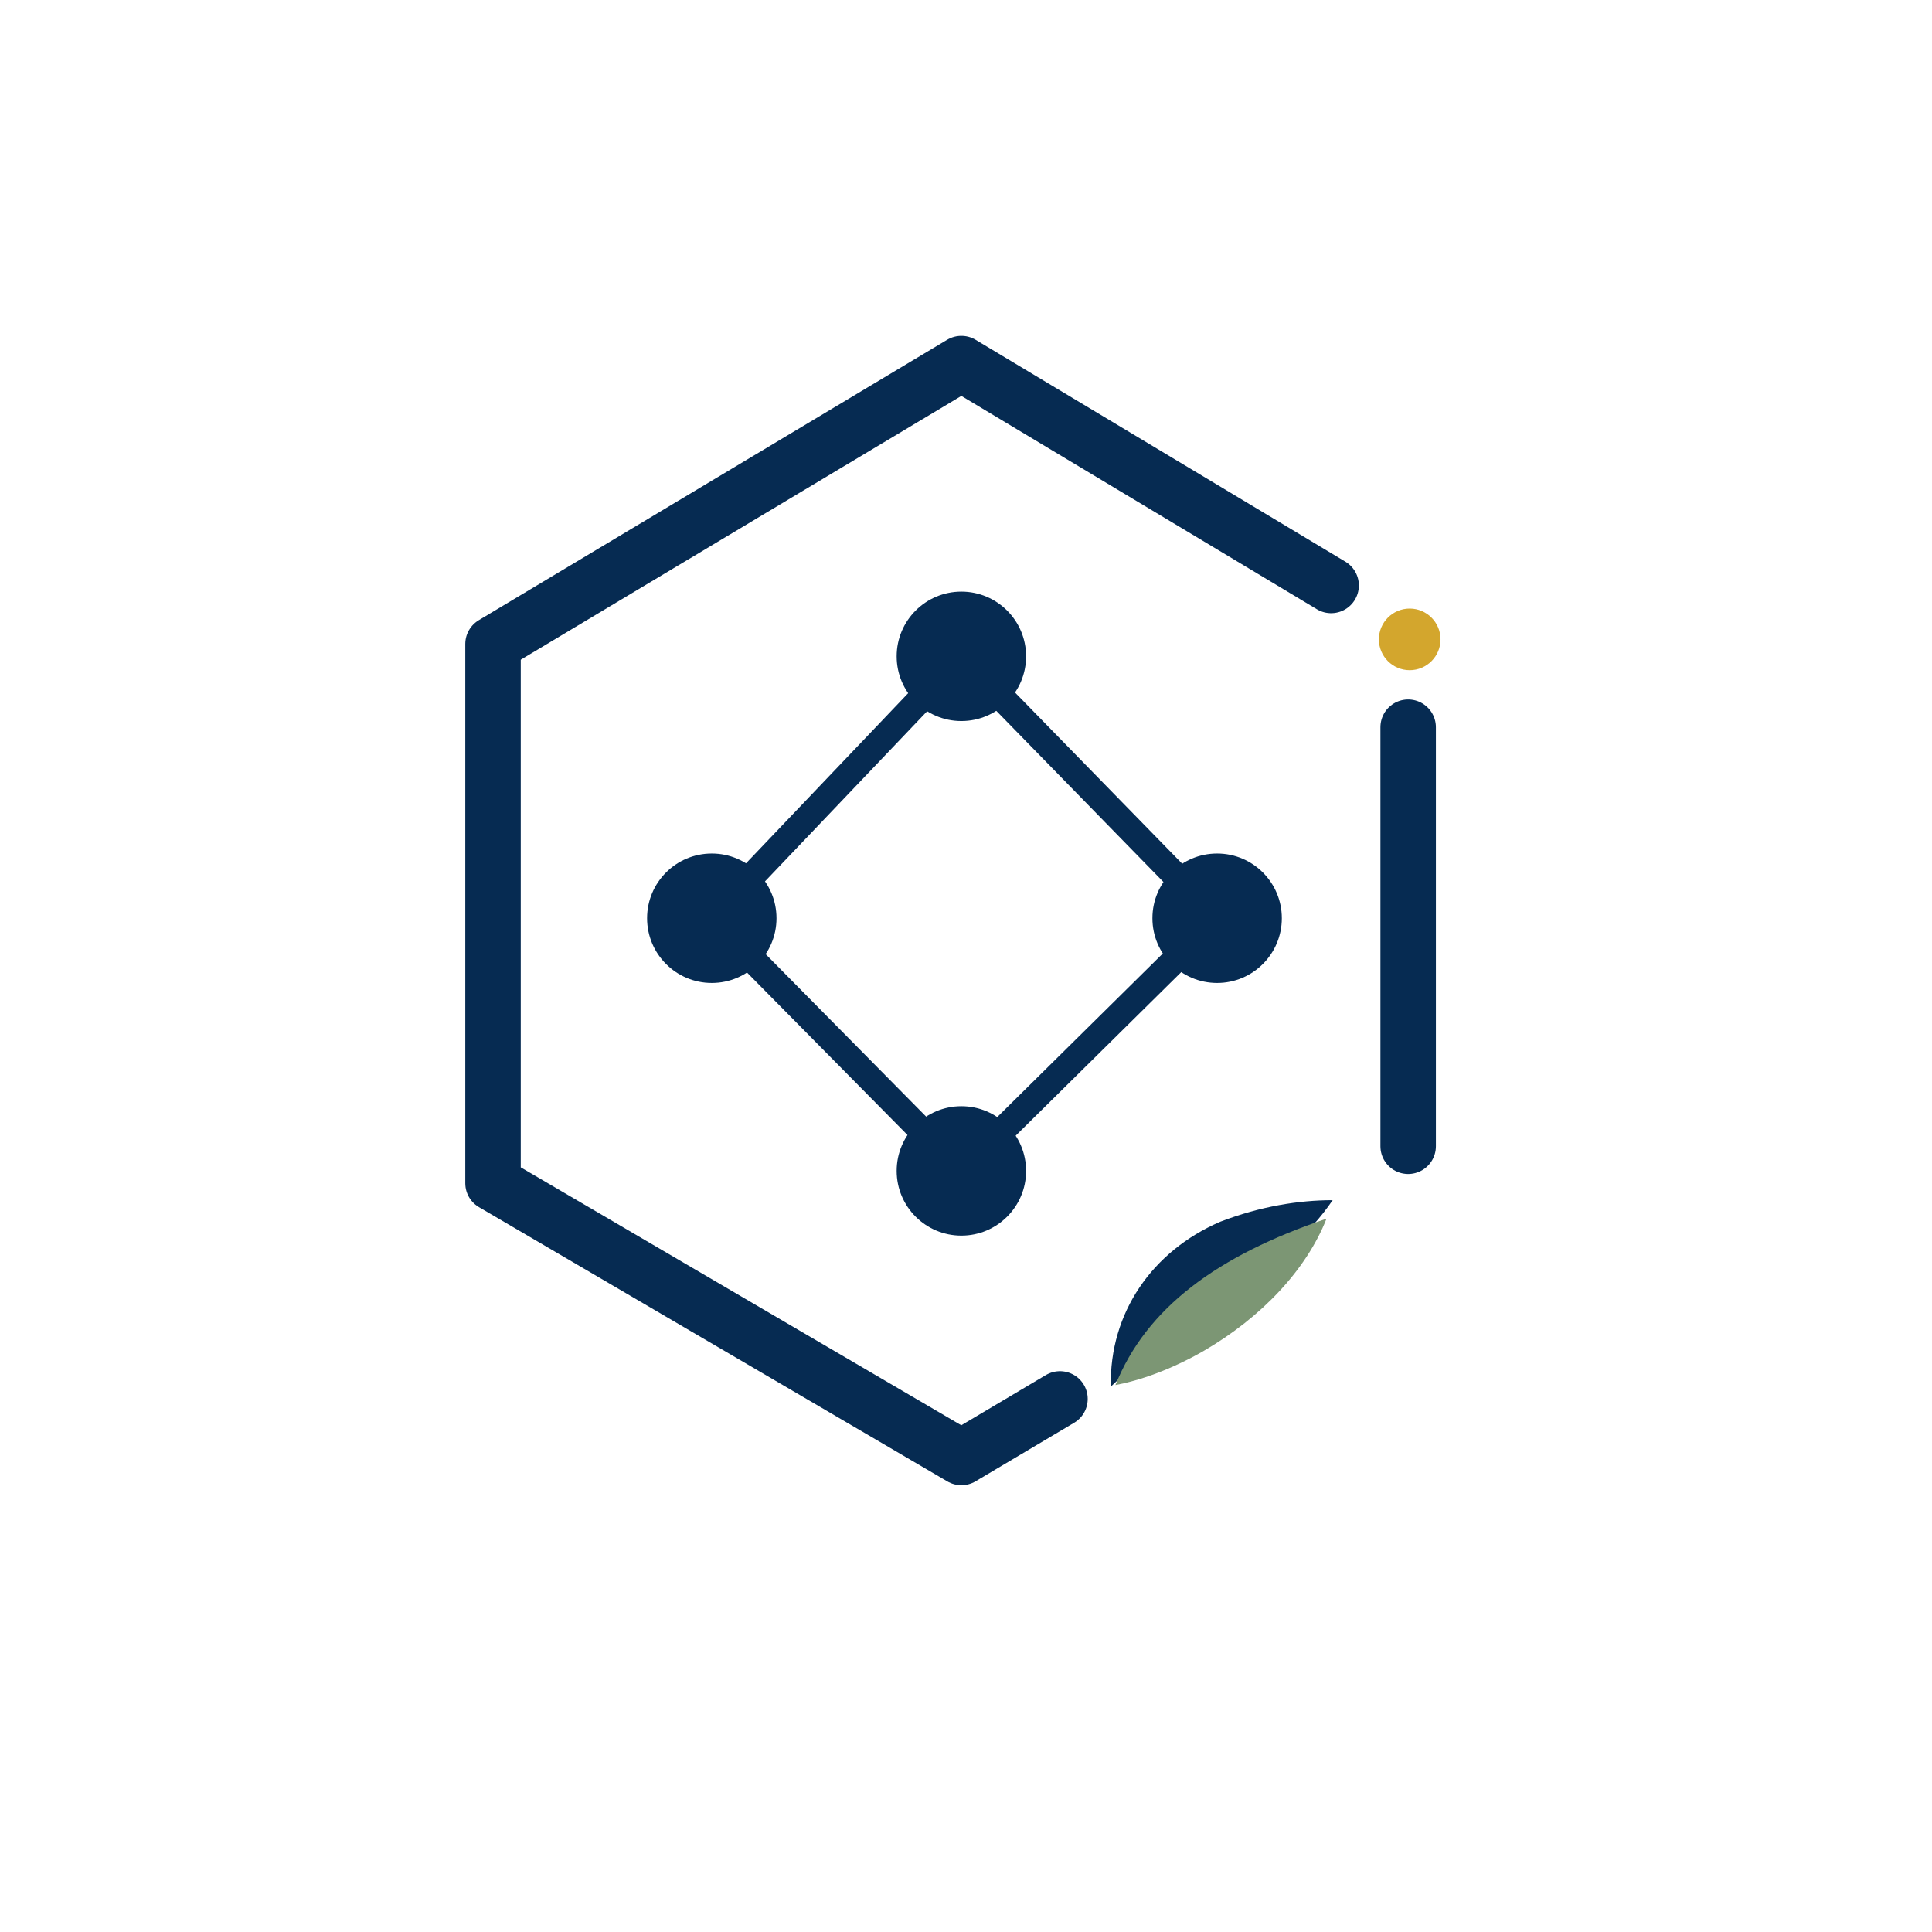
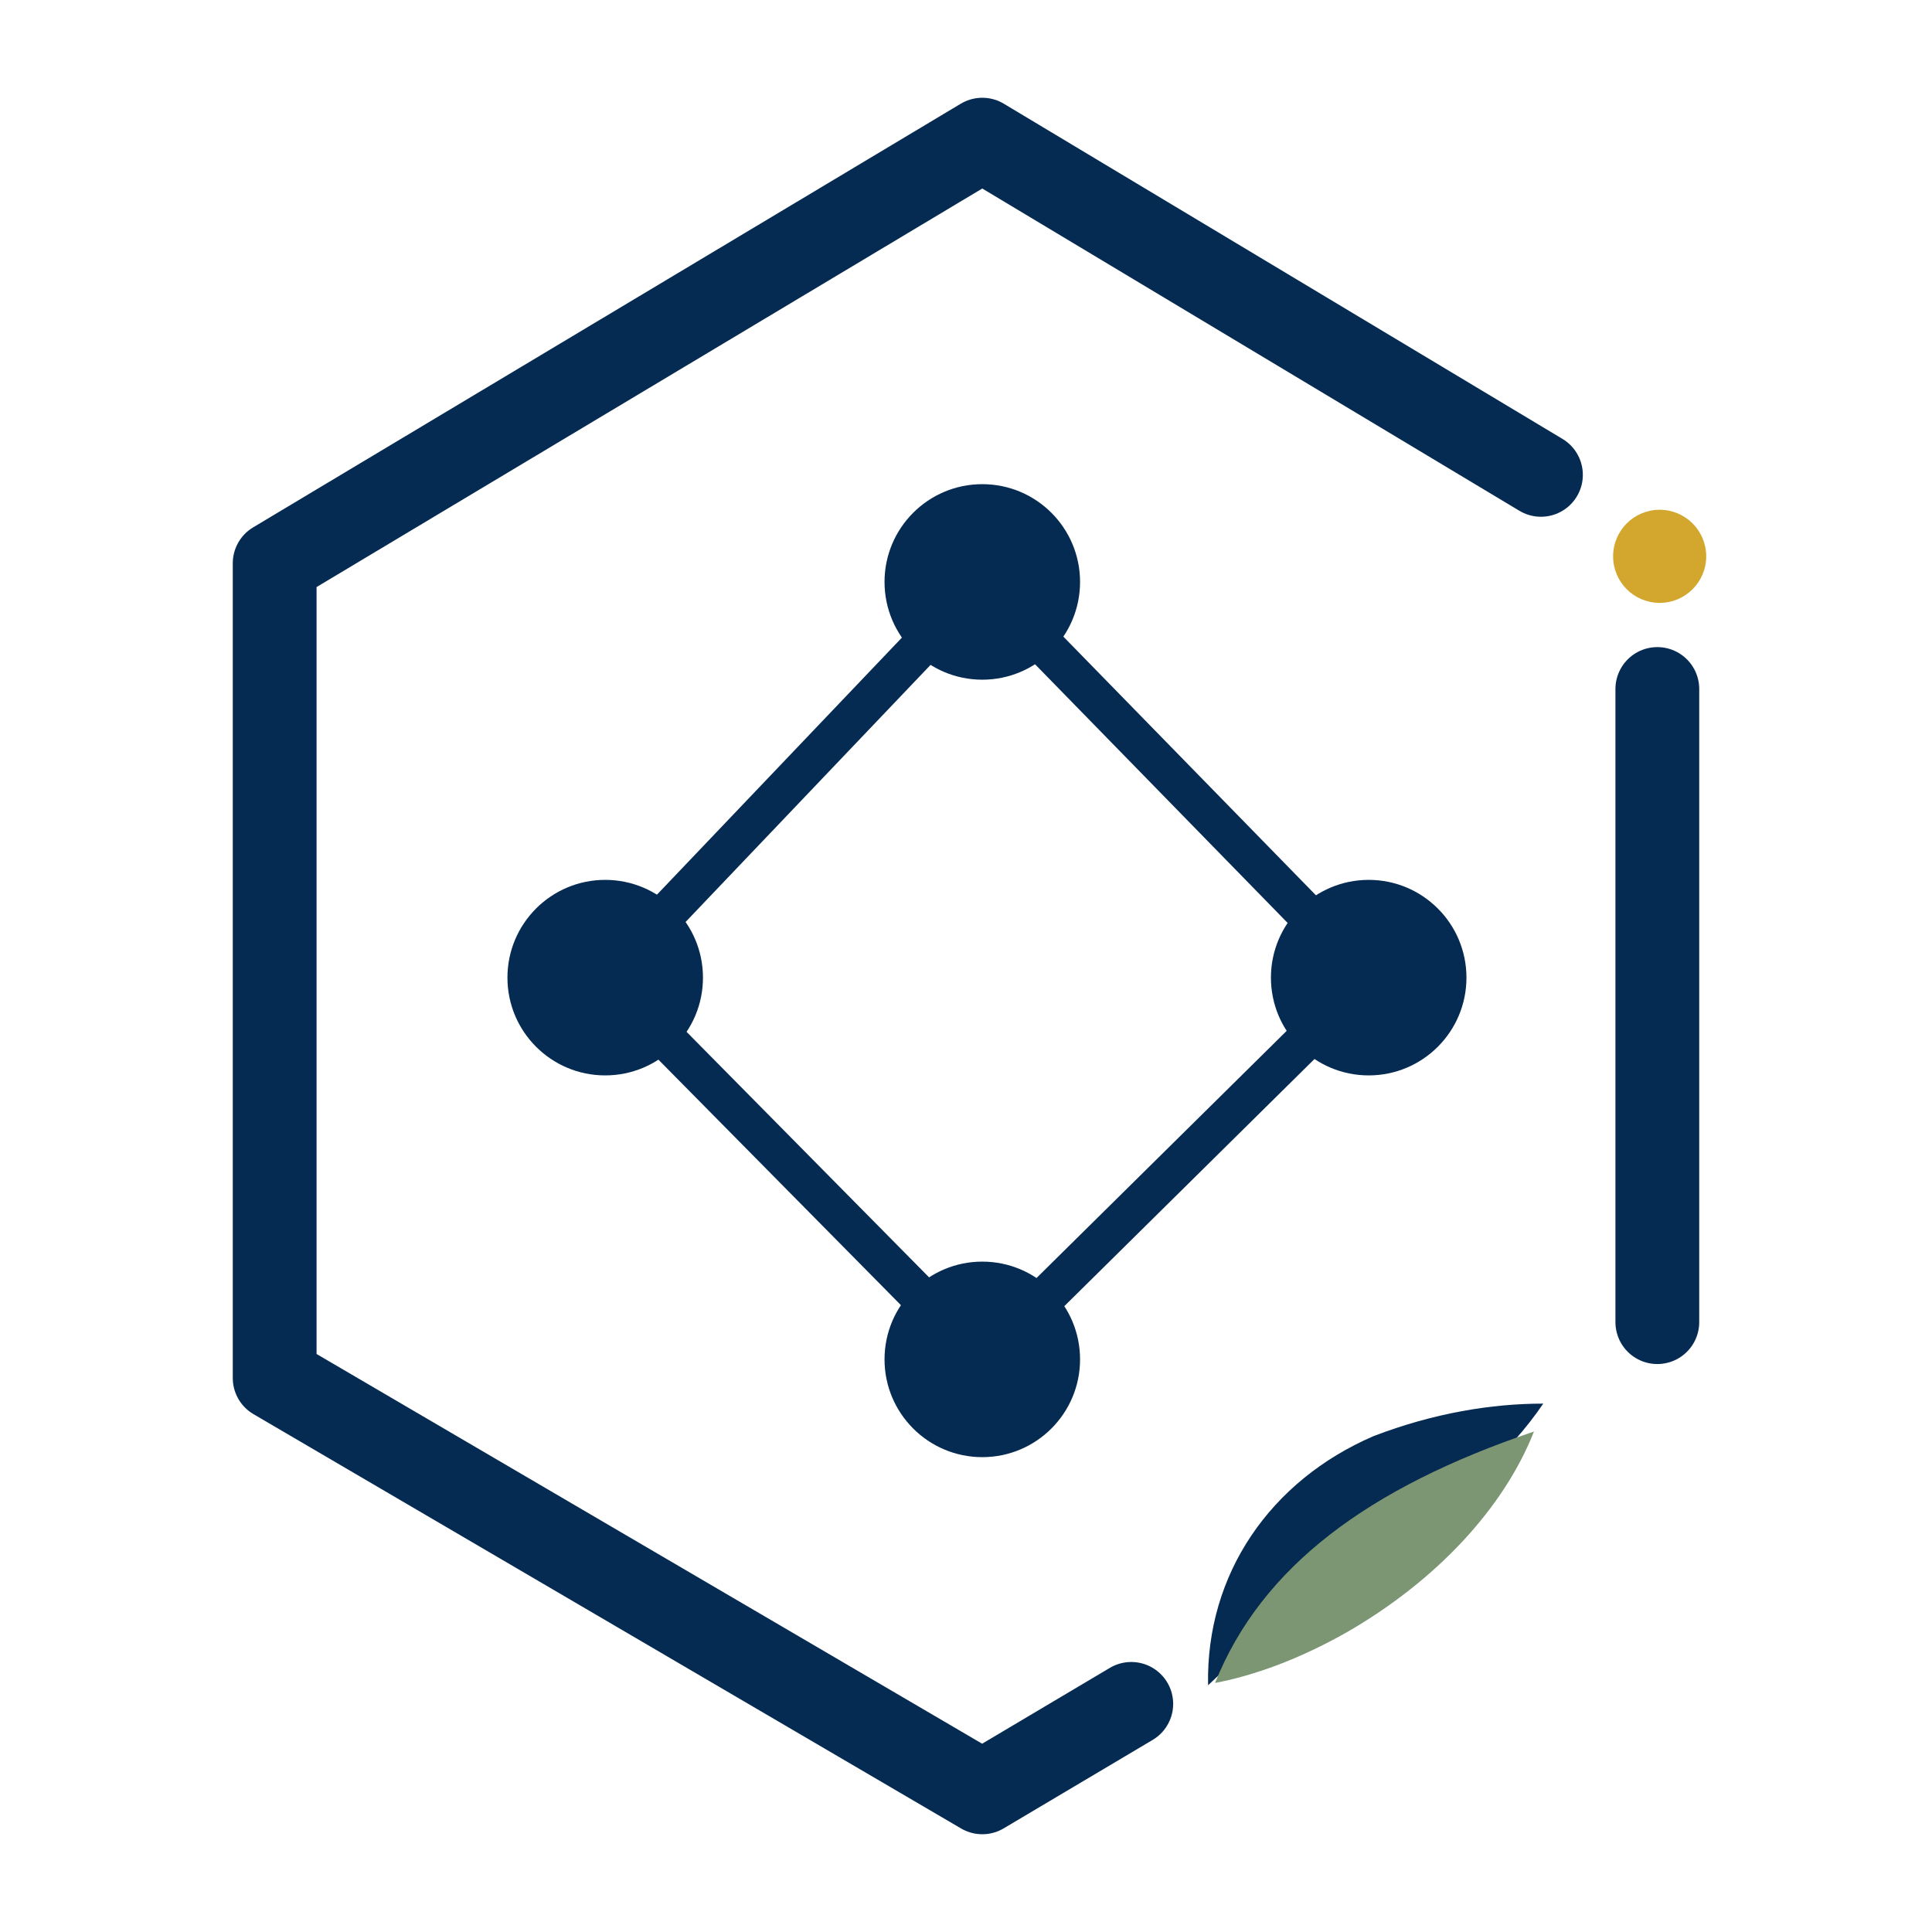
- <svg xmlns="http://www.w3.org/2000/svg" viewBox="0 0 1254 1254" role="img" aria-labelledby="title desc">
+ <svg xmlns="http://www.w3.org/2000/svg" viewBox="202 176 830 830" role="img" aria-labelledby="title desc">
  <g fill="none" stroke="#062B52" stroke-linecap="round" stroke-linejoin="round">
    <path d="M624 236 L864 380          M914 472 L914 744          M688 908 L624 946 L320 768 L320 418 L624 236" stroke-width="36" />
    <path d="M624 426 L462 596 L624 760 L790 596 L624 426" stroke-width="17" />
  </g>
  <g fill="#062B52">
    <circle cx="624" cy="426" r="42" />
    <circle cx="462" cy="596" r="42" />
    <circle cx="790" cy="596" r="42" />
    <circle cx="624" cy="760" r="42" />
  </g>
  <circle cx="915" cy="415" r="20" fill="#D3A62D" />
  <path d="M721 900        C720 852 748 812 792 793        C818 783 843 779 865 779        C850 801 829 819 802 837        C768 859 743 879 721 900 Z" fill="#062B52" />
  <path d="M724 899        C744 849 790 815 861 791        C848 824 819 855 781 877        C760 889 740 896 724 899 Z" fill="#7C9674" />
</svg>
